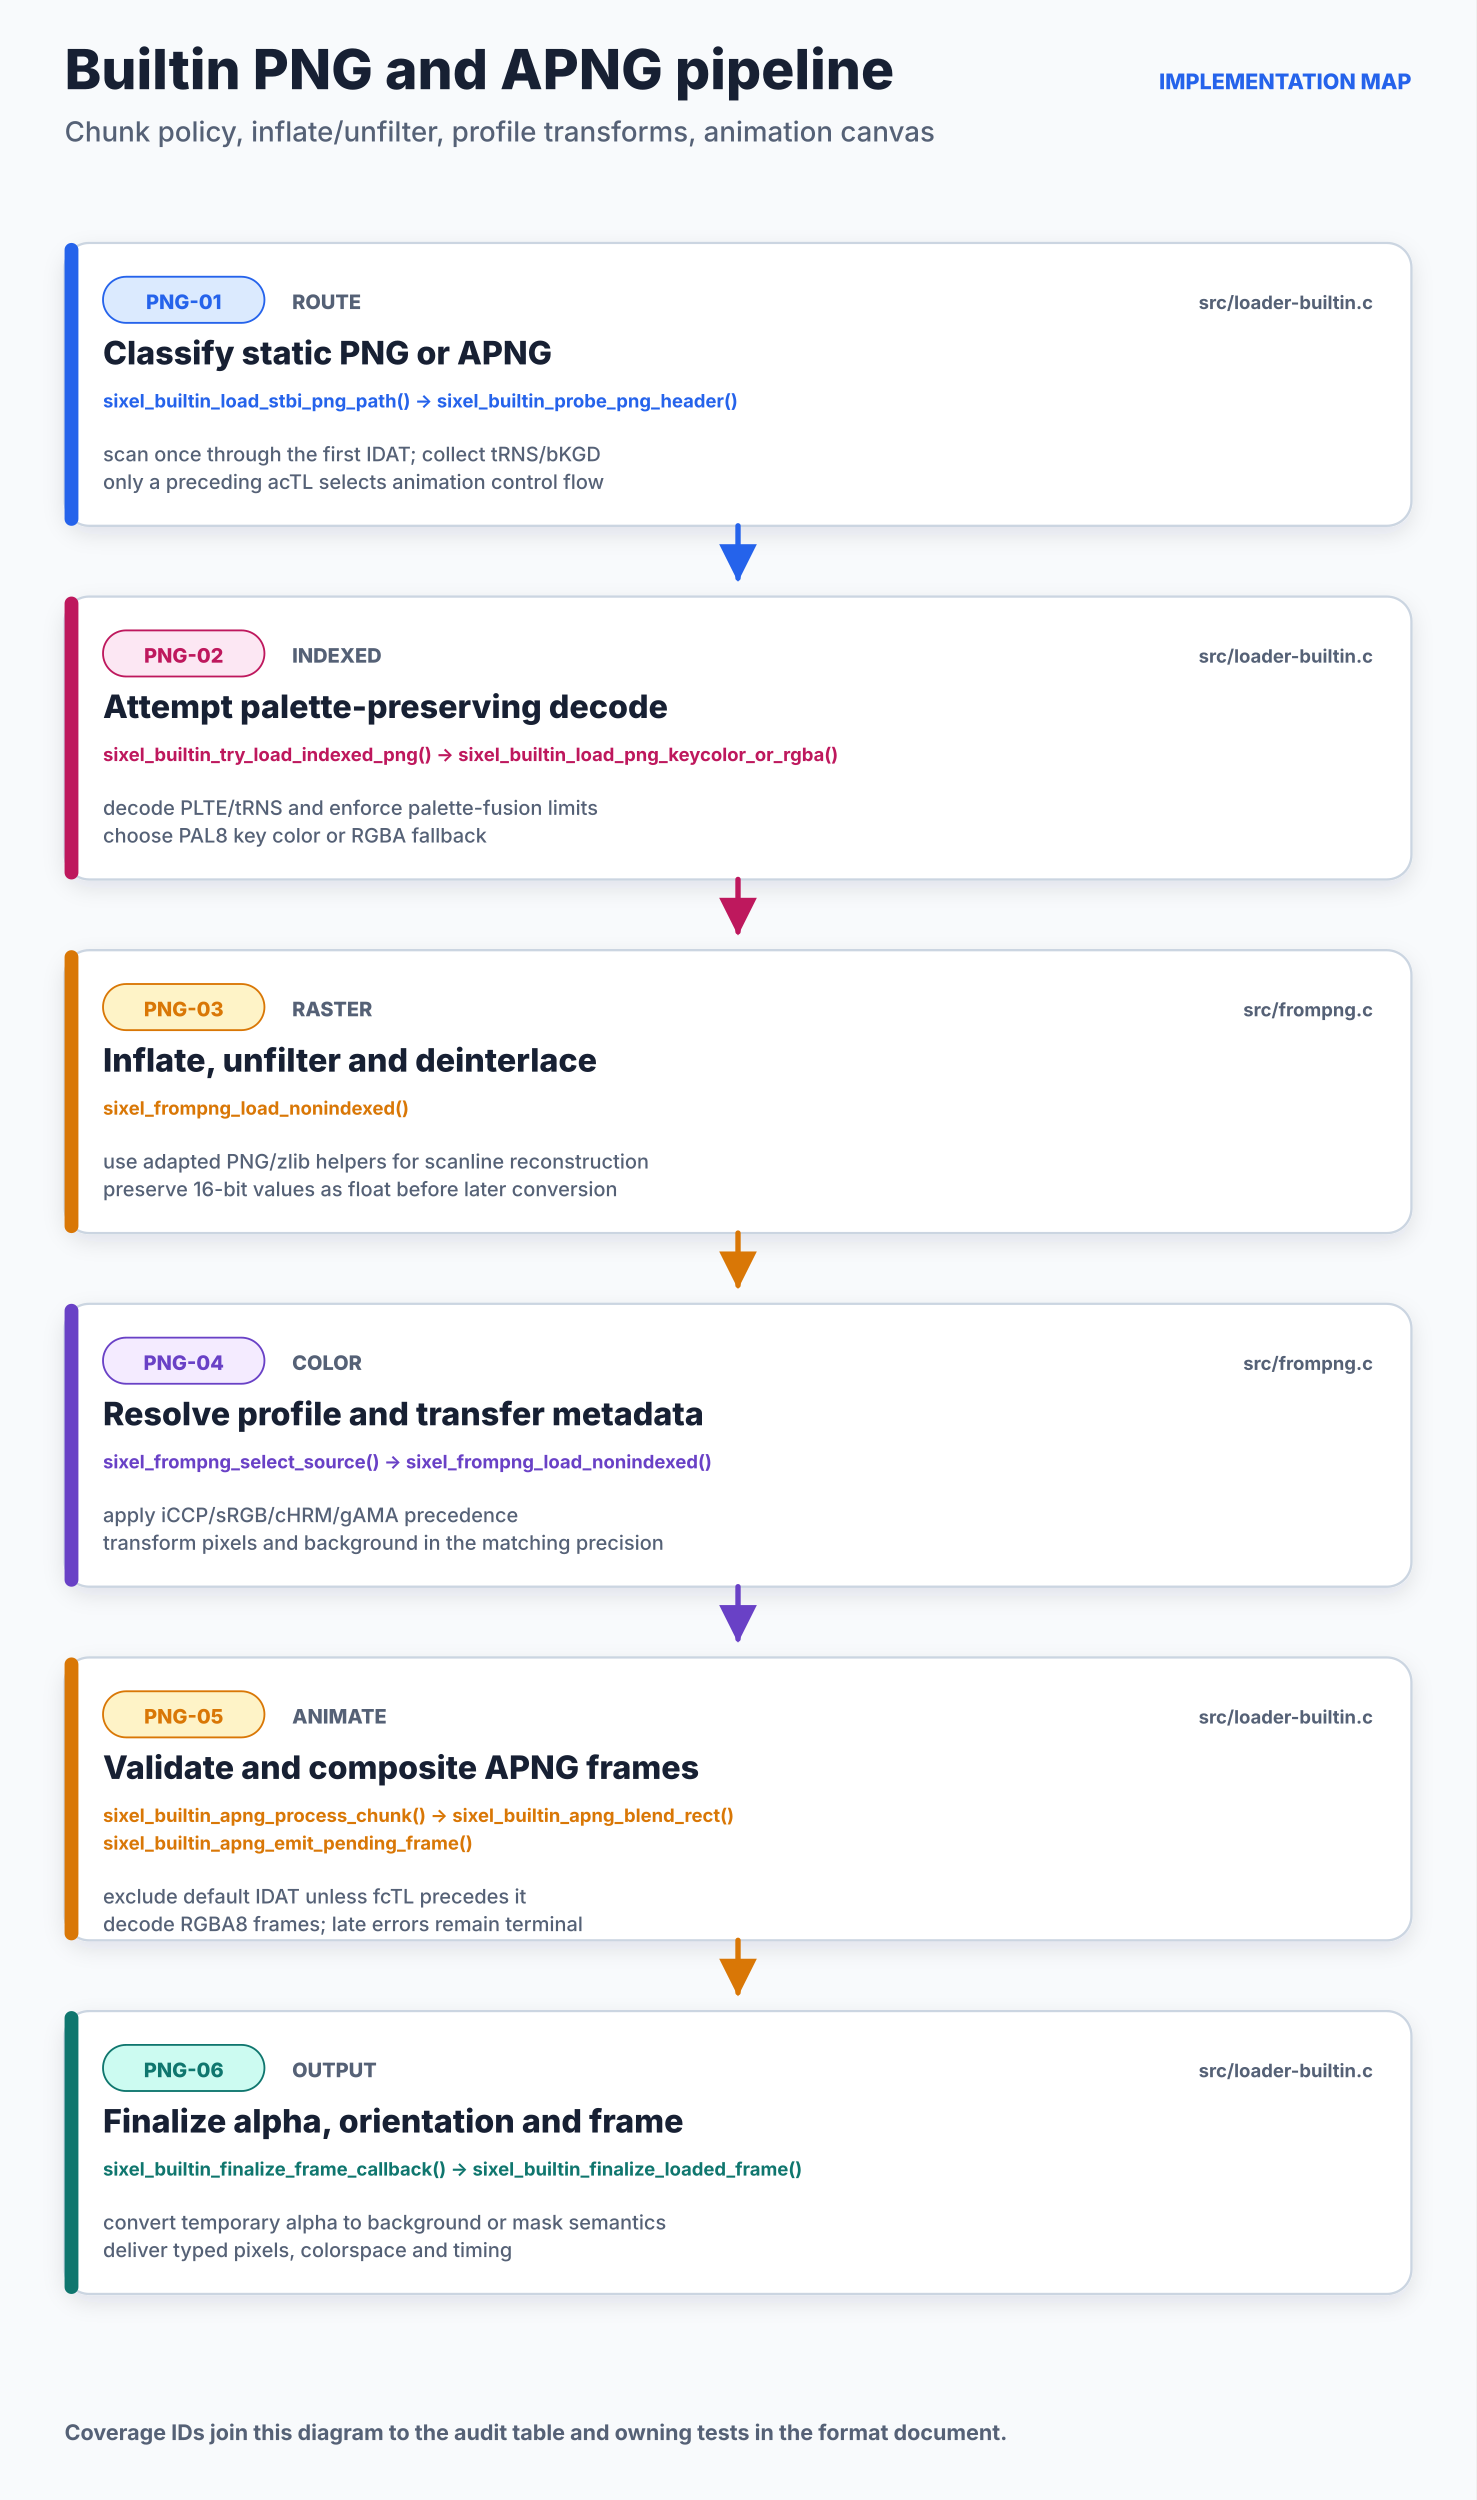
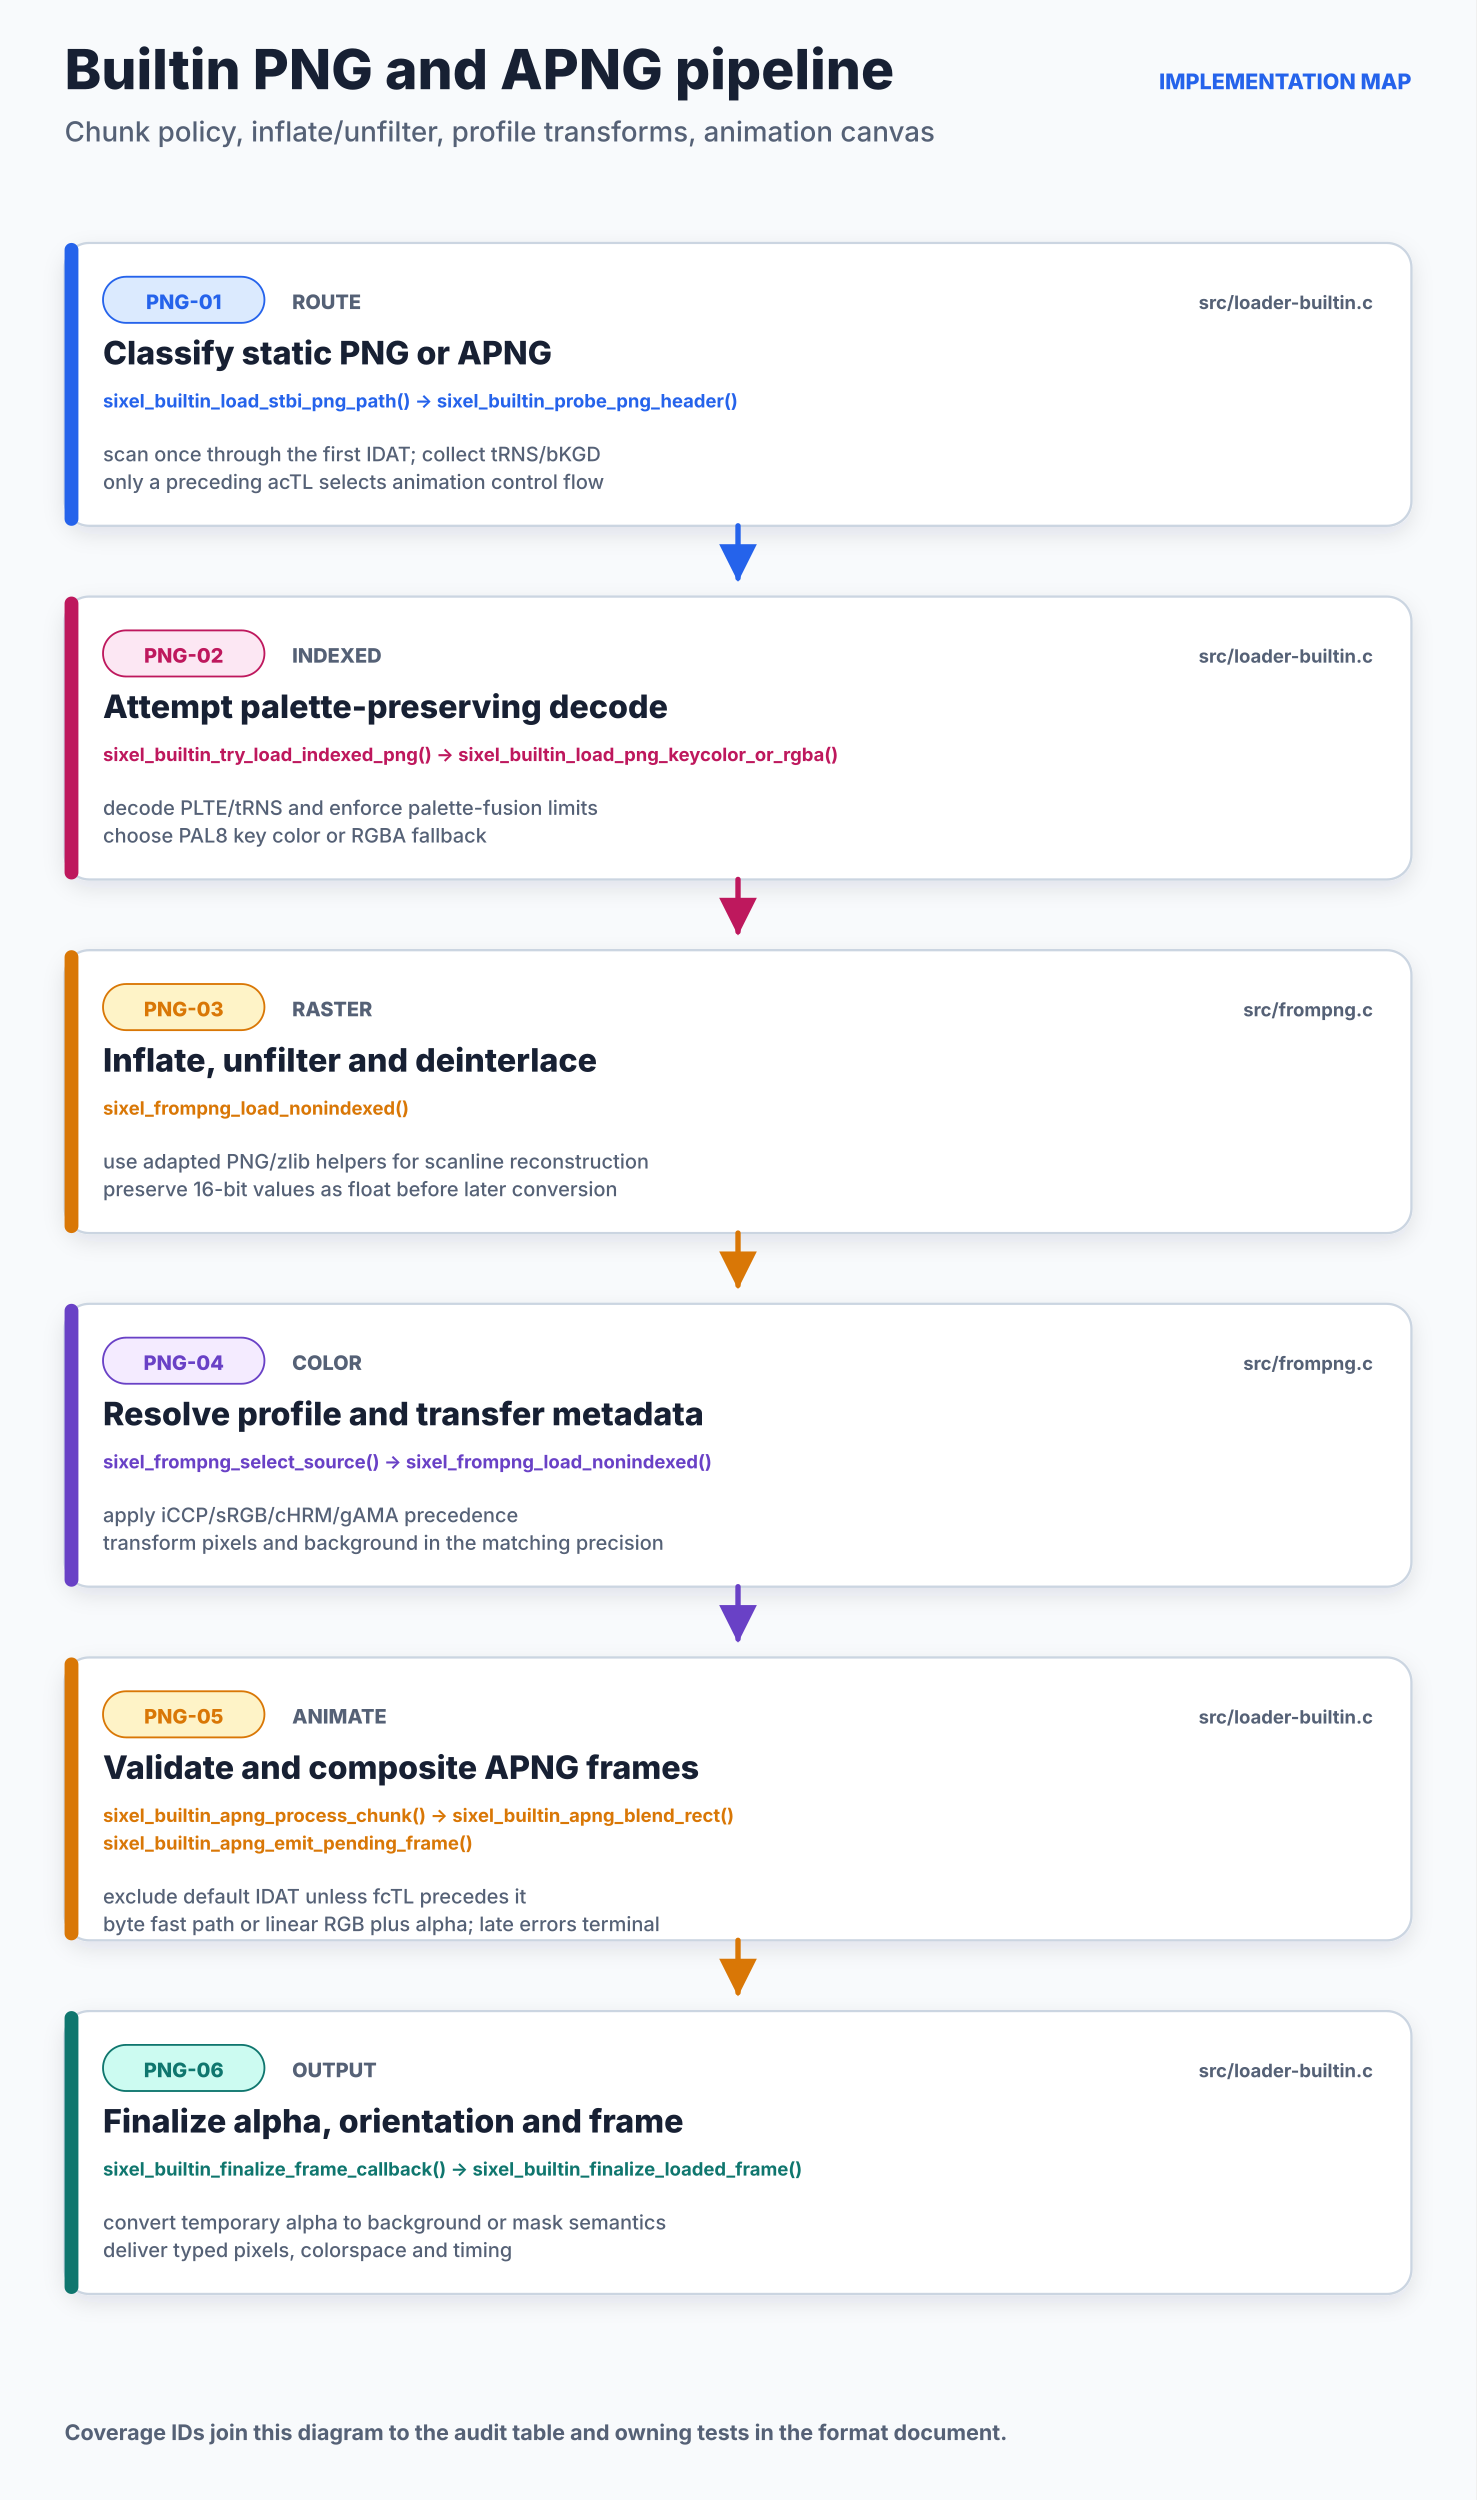
<svg xmlns="http://www.w3.org/2000/svg" width="960" height="1626" viewBox="0 0 960 1626" role="img" aria-labelledby="figure-title figure-description">
  <defs>
    <marker id="arrow-blue" viewBox="0 0 10 10" refX="9" refY="5" markerWidth="7" markerHeight="7" orient="auto-start-reverse">
      <path d="M 0 0 L 10 5 L 0 10 z" fill="context-stroke" />
    </marker>
    <marker id="arrow-magenta" viewBox="0 0 10 10" refX="9" refY="5" markerWidth="7" markerHeight="7" orient="auto-start-reverse">
      <path d="M 0 0 L 10 5 L 0 10 z" fill="context-stroke" />
    </marker>
    <marker id="arrow-gold" viewBox="0 0 10 10" refX="9" refY="5" markerWidth="7" markerHeight="7" orient="auto-start-reverse">
      <path d="M 0 0 L 10 5 L 0 10 z" fill="context-stroke" />
    </marker>
    <filter id="card-shadow" x="-10%" y="-10%" width="120%" height="130%">
      <feDropShadow dx="0" dy="5" stdDeviation="7" flood-color="#172033" flood-opacity="0.10" />
    </filter>
  </defs>
  <rect x="0.0" y="0.0" width="960.0" height="1626.0" fill="#F8FAFC" stroke="none" />
  <text x="42.0" y="58.0" fill="#172033" font-size="36" font-weight="820" font-family="system-ui, -apple-system, sans-serif" text-anchor="start">Builtin PNG and APNG pipeline</text>
  <text x="42.0" y="92.0" fill="#556176" font-size="18" font-weight="550" font-family="system-ui, -apple-system, sans-serif" text-anchor="start">Chunk policy, inflate/unfilter, profile transforms, animation canvas</text>
  <text x="918.0" y="58.0" fill="#2563EB" font-size="14" font-weight="780" font-family="system-ui, -apple-system, sans-serif" text-anchor="end">IMPLEMENTATION MAP</text>
  <rect x="42.0" y="158.0" width="876.0" height="184.0" rx="16.0" fill="#FFFFFF" stroke="#CBD5E1" stroke-width="1.5" filter="url(#card-shadow)" />
  <rect x="42.0" y="158.0" width="9.0" height="184.0" rx="4.5" fill="#2563EB" stroke="none" />
  <rect x="67.0" y="180.0" width="105.0" height="30.0" rx="15.0" fill="#DBEAFE" stroke="#2563EB" stroke-width="1.2" />
  <text x="119.5" y="201.0" fill="#2563EB" font-size="13" font-weight="800" font-family="system-ui, -apple-system, sans-serif" text-anchor="middle">PNG-01</text>
  <text x="190.0" y="201.0" fill="#556176" font-size="13" font-weight="800" font-family="system-ui, -apple-system, sans-serif" text-anchor="start">ROUTE</text>
  <text x="67.0" y="237.0" fill="#172033" font-size="21" font-weight="780" font-family="system-ui, -apple-system, sans-serif" text-anchor="start">Classify static PNG or APNG</text>
  <text x="67.0" y="265.0" fill="#2563EB" font-size="12" font-weight="650" font-family="system-ui, -apple-system, sans-serif" text-anchor="start">sixel_builtin_load_stbi_png_path()  -&gt;  sixel_builtin_probe_png_header()</text>
  <text x="67.0" y="300.0" fill="#556176" font-size="13" font-weight="450" font-family="system-ui, -apple-system, sans-serif" text-anchor="start">scan once through the first IDAT; collect tRNS/bKGD</text>
  <text x="67.0" y="318.0" fill="#556176" font-size="13" font-weight="450" font-family="system-ui, -apple-system, sans-serif" text-anchor="start">only a preceding acTL selects animation control flow</text>
  <text x="893.0" y="201.0" fill="#556176" font-size="12" font-weight="650" font-family="system-ui, -apple-system, sans-serif" text-anchor="end">src/loader-builtin.c</text>
  <path d="M 480 342 V 376" fill="none" stroke="#2563EB" stroke-width="3.5" stroke-linecap="round" stroke-linejoin="round" marker-end="url(#arrow-blue)" />
  <rect x="42.0" y="388.0" width="876.0" height="184.0" rx="16.0" fill="#FFFFFF" stroke="#CBD5E1" stroke-width="1.5" filter="url(#card-shadow)" />
  <rect x="42.0" y="388.0" width="9.0" height="184.0" rx="4.5" fill="#BE185D" stroke="none" />
  <rect x="67.0" y="410.0" width="105.0" height="30.0" rx="15.0" fill="#FCE7F3" stroke="#BE185D" stroke-width="1.2" />
  <text x="119.5" y="431.0" fill="#BE185D" font-size="13" font-weight="800" font-family="system-ui, -apple-system, sans-serif" text-anchor="middle">PNG-02</text>
  <text x="190.0" y="431.0" fill="#556176" font-size="13" font-weight="800" font-family="system-ui, -apple-system, sans-serif" text-anchor="start">INDEXED</text>
  <text x="67.0" y="467.0" fill="#172033" font-size="21" font-weight="780" font-family="system-ui, -apple-system, sans-serif" text-anchor="start">Attempt palette-preserving decode</text>
  <text x="67.0" y="495.0" fill="#BE185D" font-size="12" font-weight="650" font-family="system-ui, -apple-system, sans-serif" text-anchor="start">sixel_builtin_try_load_indexed_png()  -&gt;  sixel_builtin_load_png_keycolor_or_rgba()</text>
  <text x="67.0" y="530.0" fill="#556176" font-size="13" font-weight="450" font-family="system-ui, -apple-system, sans-serif" text-anchor="start">decode PLTE/tRNS and enforce palette-fusion limits</text>
  <text x="67.0" y="548.0" fill="#556176" font-size="13" font-weight="450" font-family="system-ui, -apple-system, sans-serif" text-anchor="start">choose PAL8 key color or RGBA fallback</text>
  <text x="893.0" y="431.0" fill="#556176" font-size="12" font-weight="650" font-family="system-ui, -apple-system, sans-serif" text-anchor="end">src/loader-builtin.c</text>
  <path d="M 480 572 V 606" fill="none" stroke="#BE185D" stroke-width="3.5" stroke-linecap="round" stroke-linejoin="round" marker-end="url(#arrow-blue)" />
  <rect x="42.0" y="618.0" width="876.0" height="184.0" rx="16.0" fill="#FFFFFF" stroke="#CBD5E1" stroke-width="1.5" filter="url(#card-shadow)" />
  <rect x="42.0" y="618.0" width="9.0" height="184.0" rx="4.5" fill="#D97706" stroke="none" />
  <rect x="67.0" y="640.0" width="105.0" height="30.0" rx="15.0" fill="#FEF3C7" stroke="#D97706" stroke-width="1.2" />
  <text x="119.5" y="661.0" fill="#D97706" font-size="13" font-weight="800" font-family="system-ui, -apple-system, sans-serif" text-anchor="middle">PNG-03</text>
  <text x="190.0" y="661.0" fill="#556176" font-size="13" font-weight="800" font-family="system-ui, -apple-system, sans-serif" text-anchor="start">RASTER</text>
  <text x="67.0" y="697.0" fill="#172033" font-size="21" font-weight="780" font-family="system-ui, -apple-system, sans-serif" text-anchor="start">Inflate, unfilter and deinterlace</text>
  <text x="67.0" y="725.0" fill="#D97706" font-size="12" font-weight="650" font-family="system-ui, -apple-system, sans-serif" text-anchor="start">sixel_frompng_load_nonindexed()</text>
  <text x="67.0" y="760.0" fill="#556176" font-size="13" font-weight="450" font-family="system-ui, -apple-system, sans-serif" text-anchor="start">use adapted PNG/zlib helpers for scanline reconstruction</text>
  <text x="67.0" y="778.0" fill="#556176" font-size="13" font-weight="450" font-family="system-ui, -apple-system, sans-serif" text-anchor="start">preserve 16-bit values as float before later conversion</text>
  <text x="893.0" y="661.0" fill="#556176" font-size="12" font-weight="650" font-family="system-ui, -apple-system, sans-serif" text-anchor="end">src/frompng.c</text>
  <path d="M 480 802 V 836" fill="none" stroke="#D97706" stroke-width="3.5" stroke-linecap="round" stroke-linejoin="round" marker-end="url(#arrow-blue)" />
  <rect x="42.0" y="848.0" width="876.0" height="184.0" rx="16.0" fill="#FFFFFF" stroke="#CBD5E1" stroke-width="1.5" filter="url(#card-shadow)" />
  <rect x="42.0" y="848.0" width="9.0" height="184.0" rx="4.5" fill="#6941C6" stroke="none" />
  <rect x="67.0" y="870.0" width="105.0" height="30.0" rx="15.0" fill="#F4EBFF" stroke="#6941C6" stroke-width="1.2" />
  <text x="119.5" y="891.0" fill="#6941C6" font-size="13" font-weight="800" font-family="system-ui, -apple-system, sans-serif" text-anchor="middle">PNG-04</text>
  <text x="190.0" y="891.0" fill="#556176" font-size="13" font-weight="800" font-family="system-ui, -apple-system, sans-serif" text-anchor="start">COLOR</text>
  <text x="67.0" y="927.0" fill="#172033" font-size="21" font-weight="780" font-family="system-ui, -apple-system, sans-serif" text-anchor="start">Resolve profile and transfer metadata</text>
  <text x="67.0" y="955.0" fill="#6941C6" font-size="12" font-weight="650" font-family="system-ui, -apple-system, sans-serif" text-anchor="start">sixel_frompng_select_source()  -&gt;  sixel_frompng_load_nonindexed()</text>
  <text x="67.0" y="990.0" fill="#556176" font-size="13" font-weight="450" font-family="system-ui, -apple-system, sans-serif" text-anchor="start">apply iCCP/sRGB/cHRM/gAMA precedence</text>
  <text x="67.0" y="1008.0" fill="#556176" font-size="13" font-weight="450" font-family="system-ui, -apple-system, sans-serif" text-anchor="start">transform pixels and background in the matching precision</text>
  <text x="893.0" y="891.0" fill="#556176" font-size="12" font-weight="650" font-family="system-ui, -apple-system, sans-serif" text-anchor="end">src/frompng.c</text>
  <path d="M 480 1032 V 1066" fill="none" stroke="#6941C6" stroke-width="3.5" stroke-linecap="round" stroke-linejoin="round" marker-end="url(#arrow-blue)" />
  <rect x="42.0" y="1078.0" width="876.0" height="184.0" rx="16.0" fill="#FFFFFF" stroke="#CBD5E1" stroke-width="1.5" filter="url(#card-shadow)" />
  <rect x="42.0" y="1078.0" width="9.0" height="184.0" rx="4.5" fill="#D97706" stroke="none" />
  <rect x="67.0" y="1100.0" width="105.0" height="30.0" rx="15.0" fill="#FEF3C7" stroke="#D97706" stroke-width="1.2" />
  <text x="119.5" y="1121.0" fill="#D97706" font-size="13" font-weight="800" font-family="system-ui, -apple-system, sans-serif" text-anchor="middle">PNG-05</text>
  <text x="190.0" y="1121.0" fill="#556176" font-size="13" font-weight="800" font-family="system-ui, -apple-system, sans-serif" text-anchor="start">ANIMATE</text>
  <text x="67.0" y="1157.0" fill="#172033" font-size="21" font-weight="780" font-family="system-ui, -apple-system, sans-serif" text-anchor="start">Validate and composite APNG frames</text>
  <text x="67.0" y="1185.0" fill="#D97706" font-size="12" font-weight="650" font-family="system-ui, -apple-system, sans-serif" text-anchor="start">sixel_builtin_apng_process_chunk()  -&gt;  sixel_builtin_apng_blend_rect()</text>
  <text x="67.0" y="1203.0" fill="#D97706" font-size="12" font-weight="650" font-family="system-ui, -apple-system, sans-serif" text-anchor="start">sixel_builtin_apng_emit_pending_frame()</text>
  <text x="67.0" y="1238.0" fill="#556176" font-size="13" font-weight="450" font-family="system-ui, -apple-system, sans-serif" text-anchor="start">exclude default IDAT unless fcTL precedes it</text>
-   <text x="67.0" y="1256.0" fill="#556176" font-size="13" font-weight="450" font-family="system-ui, -apple-system, sans-serif" text-anchor="start">decode RGBA8 frames; late errors remain terminal</text>
+   <text x="67.0" y="1256.0" fill="#556176" font-size="13" font-weight="450" font-family="system-ui, -apple-system, sans-serif" text-anchor="start">byte fast path or linear RGB plus alpha; late errors terminal</text>
  <text x="893.0" y="1121.0" fill="#556176" font-size="12" font-weight="650" font-family="system-ui, -apple-system, sans-serif" text-anchor="end">src/loader-builtin.c</text>
  <path d="M 480 1262 V 1296" fill="none" stroke="#D97706" stroke-width="3.5" stroke-linecap="round" stroke-linejoin="round" marker-end="url(#arrow-blue)" />
  <rect x="42.0" y="1308.0" width="876.0" height="184.0" rx="16.0" fill="#FFFFFF" stroke="#CBD5E1" stroke-width="1.5" filter="url(#card-shadow)" />
  <rect x="42.0" y="1308.0" width="9.0" height="184.0" rx="4.5" fill="#0F766E" stroke="none" />
  <rect x="67.0" y="1330.0" width="105.0" height="30.0" rx="15.0" fill="#CCFBF1" stroke="#0F766E" stroke-width="1.2" />
  <text x="119.5" y="1351.0" fill="#0F766E" font-size="13" font-weight="800" font-family="system-ui, -apple-system, sans-serif" text-anchor="middle">PNG-06</text>
  <text x="190.0" y="1351.0" fill="#556176" font-size="13" font-weight="800" font-family="system-ui, -apple-system, sans-serif" text-anchor="start">OUTPUT</text>
  <text x="67.0" y="1387.0" fill="#172033" font-size="21" font-weight="780" font-family="system-ui, -apple-system, sans-serif" text-anchor="start">Finalize alpha, orientation and frame</text>
  <text x="67.0" y="1415.0" fill="#0F766E" font-size="12" font-weight="650" font-family="system-ui, -apple-system, sans-serif" text-anchor="start">sixel_builtin_finalize_frame_callback()  -&gt;  sixel_builtin_finalize_loaded_frame()</text>
  <text x="67.0" y="1450.0" fill="#556176" font-size="13" font-weight="450" font-family="system-ui, -apple-system, sans-serif" text-anchor="start">convert temporary alpha to background or mask semantics</text>
  <text x="67.0" y="1468.0" fill="#556176" font-size="13" font-weight="450" font-family="system-ui, -apple-system, sans-serif" text-anchor="start">deliver typed pixels, colorspace and timing</text>
  <text x="893.0" y="1351.0" fill="#556176" font-size="12" font-weight="650" font-family="system-ui, -apple-system, sans-serif" text-anchor="end">src/loader-builtin.c</text>
  <text x="42.0" y="1587.0" fill="#556176" font-size="14" font-weight="650" font-family="system-ui, -apple-system, sans-serif" text-anchor="start">Coverage IDs join this diagram to the audit table and owning tests in the format document.</text>
</svg>
